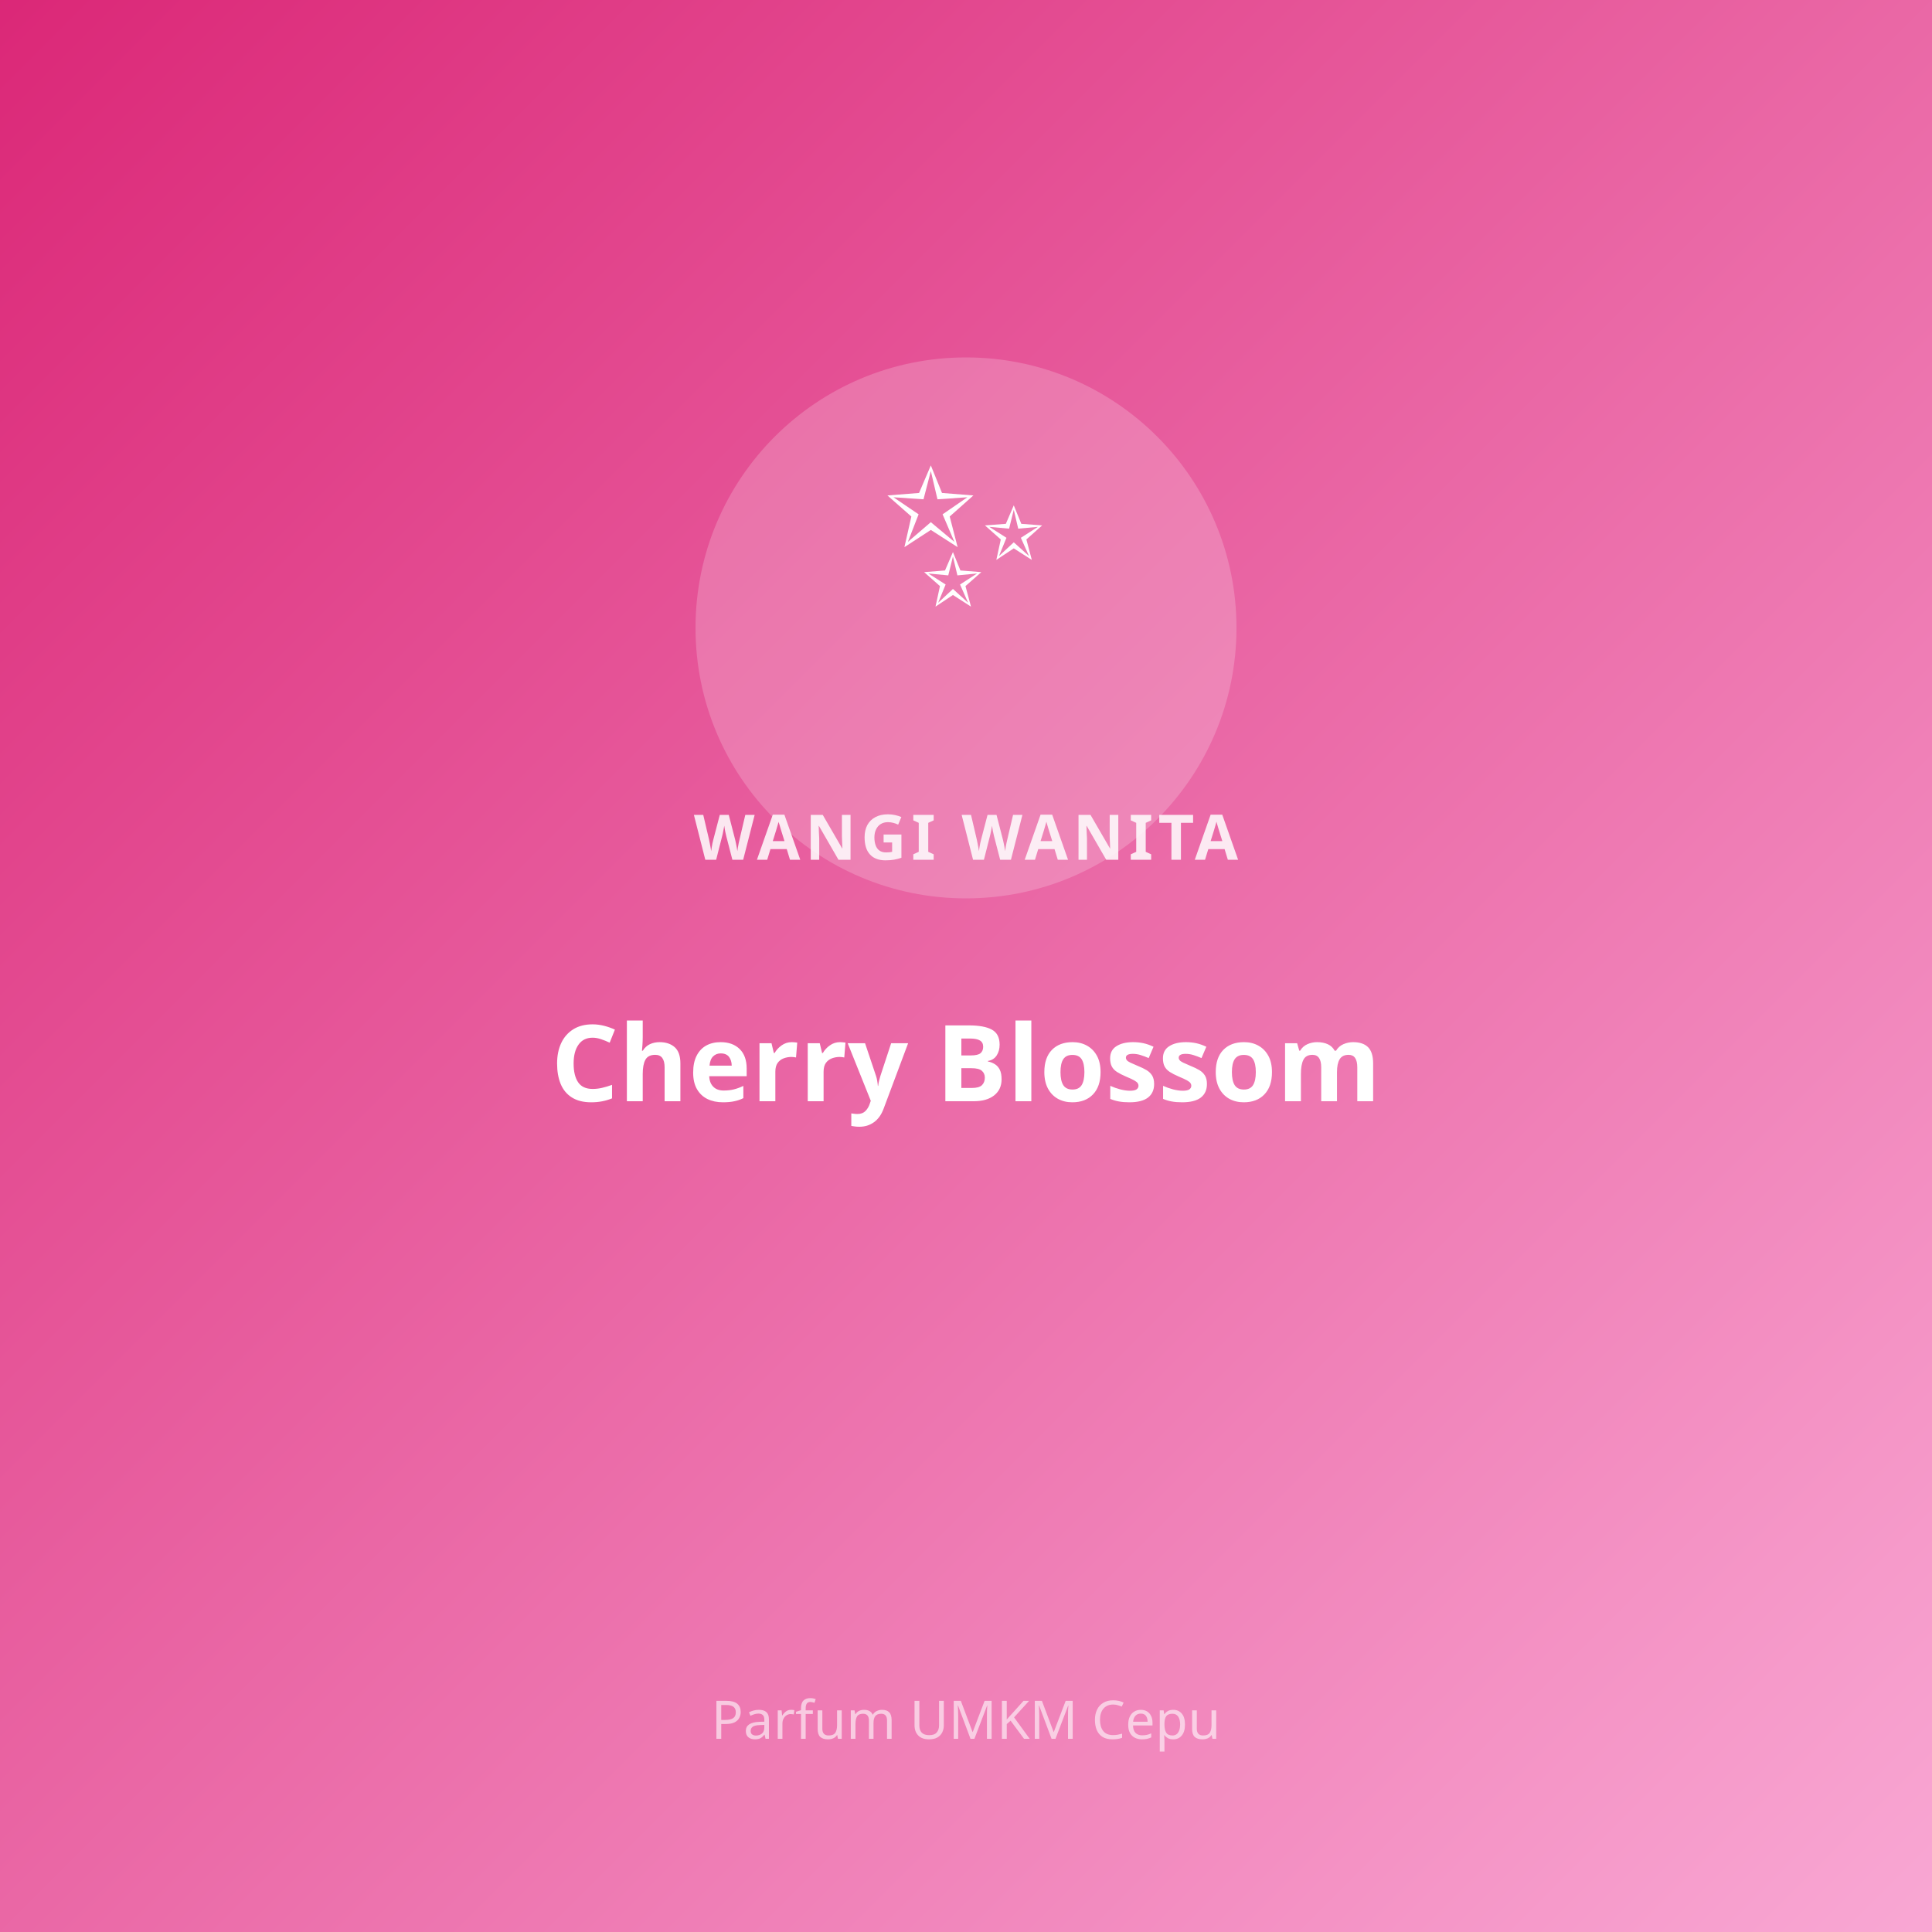
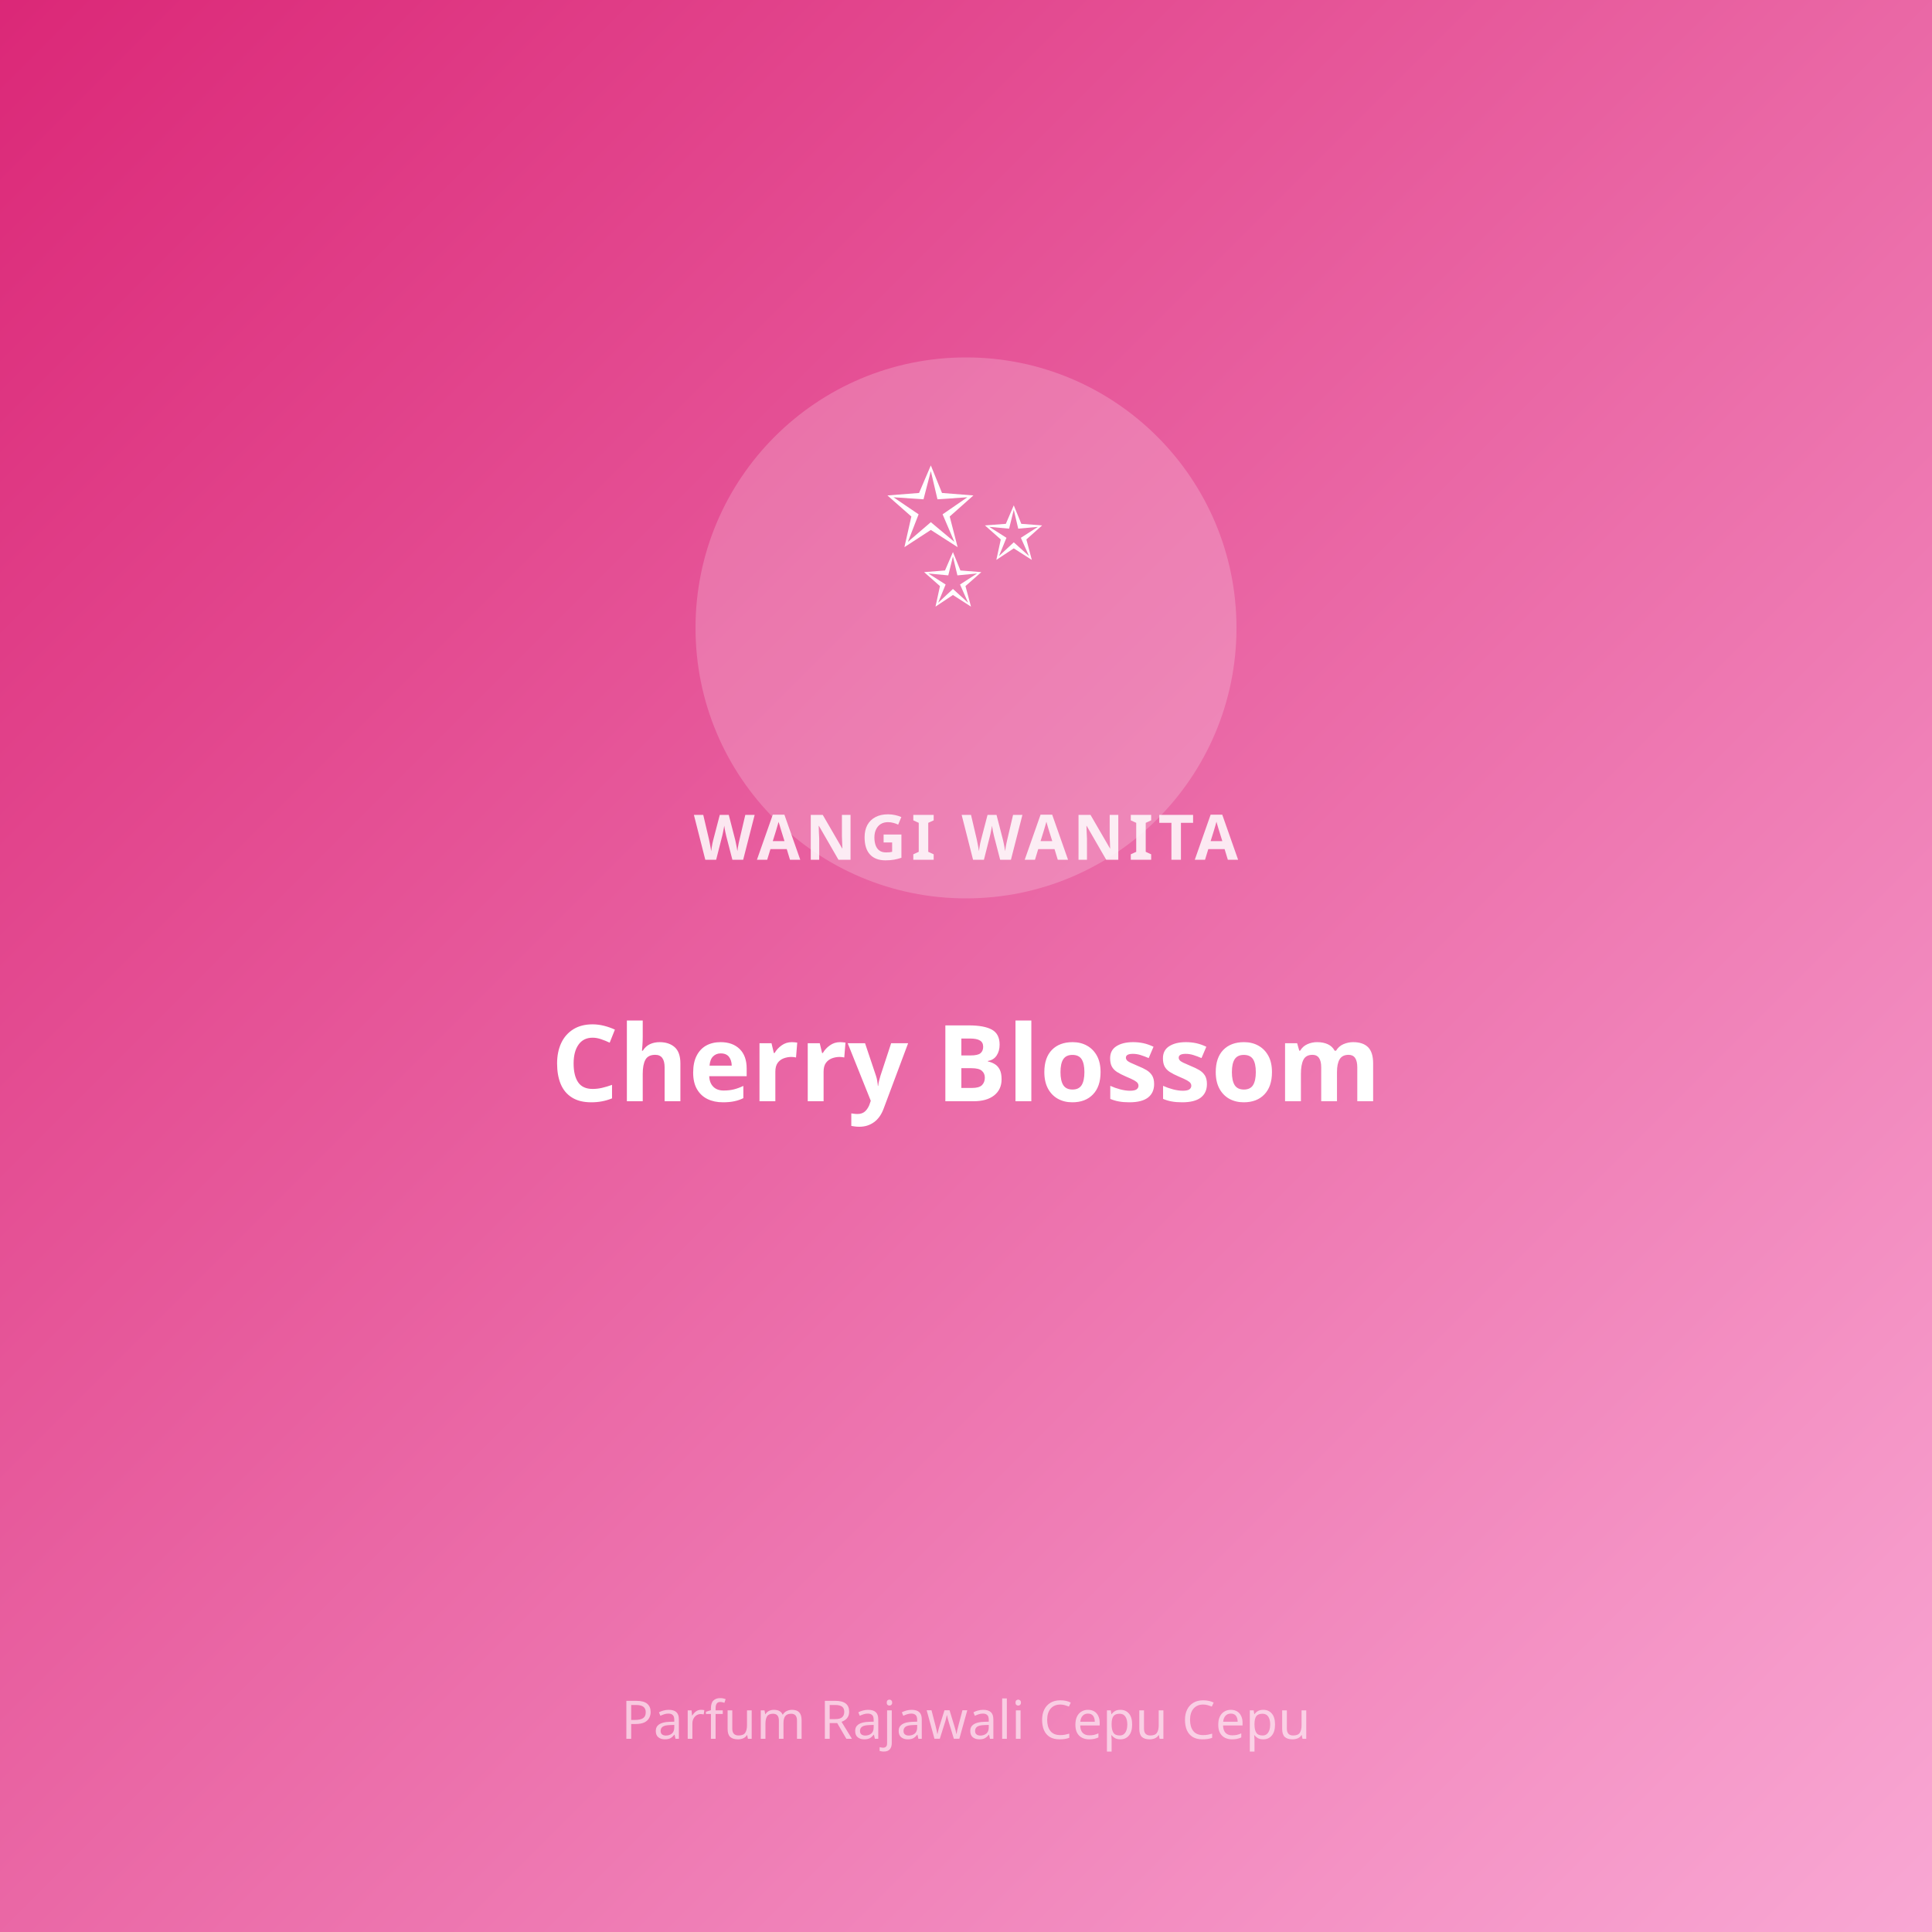
<svg xmlns="http://www.w3.org/2000/svg" width="400" height="400" viewBox="0 0 400 400">
  <defs>
    <linearGradient id="bg" x1="0%" y1="0%" x2="100%" y2="100%">
      <stop offset="0%" style="stop-color:#db2777" />
      <stop offset="100%" style="stop-color:#f9a8d4" />
    </linearGradient>
  </defs>
  <rect width="400" height="400" fill="url(#bg)" />
  <circle cx="200" cy="130" r="56" fill="rgba(255,255,255,0.2)" />
  <text x="200" y="125" text-anchor="middle" fill="white" font-family="system-ui,sans-serif" font-size="42">✨</text>
  <text x="200" y="178" text-anchor="middle" fill="rgba(255,255,255,0.85)" font-family="system-ui,sans-serif" font-size="13" font-weight="600" letter-spacing="1">WANGI WANITA</text>
  <text x="200" y="228" text-anchor="middle" fill="white" font-family="system-ui,sans-serif" font-size="22" font-weight="700">Cherry Blossom</text>
-   <text x="200" y="360" text-anchor="middle" fill="rgba(255,255,255,0.6)" font-family="system-ui,sans-serif" font-size="11">Parfum UMKM Cepu</text>
+   <text x="200" y="360" text-anchor="middle" fill="rgba(255,255,255,0.6)" font-family="system-ui,sans-serif" font-size="11">Parfum Rajawali Cepu Cepu</text>
</svg>
